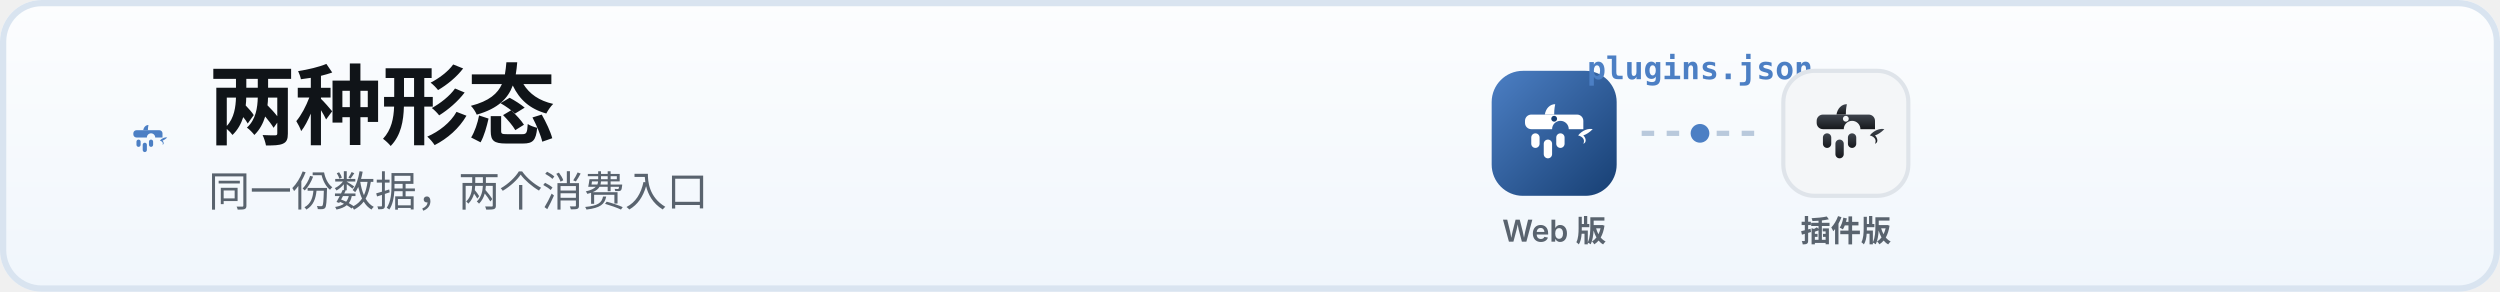
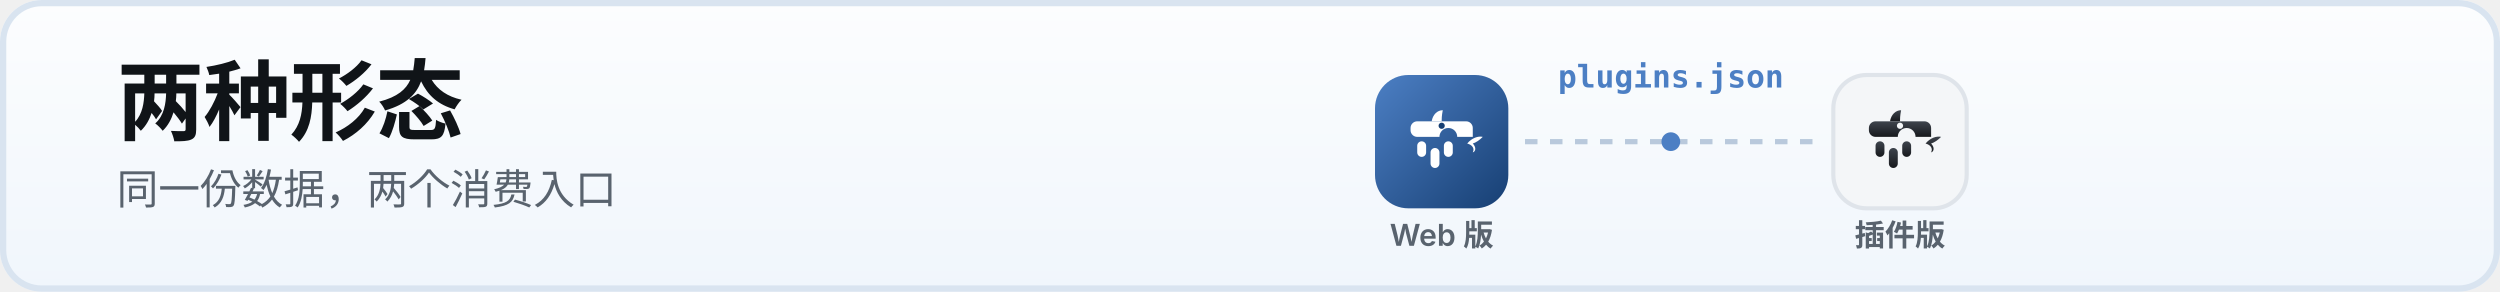
<svg xmlns="http://www.w3.org/2000/svg" width="1200" height="140" viewBox="0 0 1200 140" role="img" aria-labelledby="forms-title forms-desc">
  <defs>
    <linearGradient id="formsBg" x1="0" y1="0" x2="0" y2="1">
      <stop offset="0" stop-color="#FCFDFE" />
      <stop offset="1" stop-color="#F0F6FC" />
    </linearGradient>
    <linearGradient id="formsWebLogo" x1="0" y1="0" x2="1" y2="1">
      <stop offset="0" stop-color="#4C7FC4" />
      <stop offset="1" stop-color="#173F73" />
    </linearGradient>
    <linearGradient id="formsPlugLogo" x1="0" y1="0" x2="0" y2="1">
      <stop offset="0" stop-color="#3E444D" />
      <stop offset="1" stop-color="#17191D" />
    </linearGradient>
  </defs>
  <rect width="1200" height="140" rx="20" fill="url(#formsBg)" />
  <rect x="1.5" y="1.5" width="1197" height="137" rx="18.5" fill="none" stroke="#D9E4F0" stroke-width="3" />
-   <g transform="translate(56 52) scale(0.25)">
-     <path d="M51 42 C52 36 56 32 61 32 C60 37 60 40 60 42 Z" fill="#4C7FC4" />
-     <path d="M83 62 C87 57 93 55 97 56 C94 59 91 61 88 62 C91 65 91 69 88 70 C90 66 87 63 83 62 Z" fill="#4C7FC4" />
-     <g fill="#4C7FC4">
-       <path d="M38 42 h44 a6 6 0 0 1 6 6 v8 h-14 a8 8 0 1 0 -16 0 h-20 a6 6 0 0 1 -6 -6 v-2 a6 6 0 0 1 6 -6 z" />
-       <rect x="38" y="60" width="8" height="14" rx="4" />
-       <rect x="50" y="66" width="8" height="18" rx="4" />
-       <rect x="62" y="60" width="8" height="14" rx="4" />
-     </g>
-   </g>
-   <text x="100" y="66" font-family="-apple-system, BlinkMacSystemFont, 'Segoe UI', 'PingFang SC', 'Microsoft YaHei', 'Noto Sans SC', sans-serif" font-size="42" font-weight="800" letter-spacing="-0.5" fill="#101418">两种形态</text>
-   <text x="100" y="99" font-family="-apple-system, BlinkMacSystemFont, 'Segoe UI', 'PingFang SC', 'Microsoft YaHei', 'Noto Sans SC', sans-serif" font-size="20" fill="#59636E">同一份数据，两个消费入口</text>
-   <g transform="translate(716 34)">
-     <rect width="60" height="60" rx="15" fill="url(#formsWebLogo)" />
-     <g transform="translate(30 31) scale(0.5) translate(-60 -62)">
+   <text x="56" y="64" font-family="-apple-system, BlinkMacSystemFont, 'Segoe UI', 'PingFang SC', 'Microsoft YaHei', 'Noto Sans SC', sans-serif" font-size="42" font-weight="800" letter-spacing="-0.5" fill="#101418">两种形态</text>
+   <text x="56" y="98" font-family="-apple-system, BlinkMacSystemFont, 'Segoe UI', 'PingFang SC', 'Microsoft YaHei', 'Noto Sans SC', sans-serif" font-size="20" fill="#59636E">同一份数据，两个消费入口</text>
+   <g transform="translate(660 36)">
+     <rect width="64" height="64" rx="16" fill="url(#formsWebLogo)" />
+     <g transform="translate(32 32.9) scale(0.5333) translate(-60 -62)">
      <path d="M51 42 C52 36 56 32 61 32 C60 37 60 40 60 42 Z" fill="#fff" />
      <path d="M83 62 C87 57 93 55 97 56 C94 59 91 61 88 62 C91 65 91 69 88 70 C90 66 87 63 83 62 Z" fill="#fff" />
      <g fill="#fff">
        <path d="M38 42 h44 a6 6 0 0 1 6 6 v8 h-14 a8 8 0 1 0 -16 0 h-20 a6 6 0 0 1 -6 -6 v-2 a6 6 0 0 1 6 -6 z" />
        <rect x="38" y="60" width="8" height="14" rx="4" />
        <rect x="50" y="66" width="8" height="18" rx="4" />
        <rect x="62" y="60" width="8" height="14" rx="4" />
      </g>
      <circle cx="60" cy="46" r="2.8" fill="#173F73" />
    </g>
  </g>
-   <text x="746" y="116" font-family="-apple-system, BlinkMacSystemFont, 'Segoe UI', 'PingFang SC', 'Microsoft YaHei', 'Noto Sans SC', sans-serif" font-size="14.5" font-weight="600" fill="#59636E" text-anchor="middle">Web 版</text>
-   <line x1="788" y1="64" x2="844" y2="64" stroke="#B9C9DC" stroke-width="2.5" stroke-dasharray="6 6" />
-   <circle cx="816" cy="64" r="4.5" fill="#4C7FC4" />
-   <text x="816" y="38" font-family="ui-monospace, SFMono-Regular, Menlo, Consolas, monospace" font-size="15" font-weight="600" fill="#4C7FC4" text-anchor="middle">plugins.json</text>
-   <g transform="translate(856 34)">
-     <rect width="60" height="60" rx="15" fill="#F4F6F8" stroke="#DFE4EA" stroke-width="2" />
-     <g transform="translate(30 31) scale(0.5) translate(-60 -62)">
+   <text x="692" y="118" font-family="-apple-system, BlinkMacSystemFont, 'Segoe UI', 'PingFang SC', 'Microsoft YaHei', 'Noto Sans SC', sans-serif" font-size="14.5" font-weight="600" fill="#59636E" text-anchor="middle">Web 版</text>
+   <line x1="732" y1="68" x2="872" y2="68" stroke="#B9C9DC" stroke-width="2.5" stroke-dasharray="6 6" />
+   <circle cx="802" cy="68" r="4.5" fill="#4C7FC4" />
+   <text x="802" y="42" font-family="ui-monospace, SFMono-Regular, Menlo, Consolas, monospace" font-size="15" font-weight="600" fill="#4C7FC4" text-anchor="middle">plugins.json</text>
+   <g transform="translate(880 36)">
+     <rect width="64" height="64" rx="16" fill="#F4F6F8" stroke="#DFE4EA" stroke-width="2" />
+     <g transform="translate(32 32.9) scale(0.5333) translate(-60 -62)">
      <path d="M51 42 C52 36 56 32 61 32 C60 37 60 40 60 42 Z" fill="url(#formsPlugLogo)" />
      <path d="M83 62 C87 57 93 55 97 56 C94 59 91 61 88 62 C91 65 91 69 88 70 C90 66 87 63 83 62 Z" fill="url(#formsPlugLogo)" />
      <g fill="url(#formsPlugLogo)">
        <path d="M38 42 h44 a6 6 0 0 1 6 6 v8 h-14 a8 8 0 1 0 -16 0 h-20 a6 6 0 0 1 -6 -6 v-2 a6 6 0 0 1 6 -6 z" />
        <rect x="38" y="60" width="8" height="14" rx="4" />
        <rect x="50" y="66" width="8" height="18" rx="4" />
        <rect x="62" y="60" width="8" height="14" rx="4" />
      </g>
      <circle cx="60" cy="46" r="2.8" fill="#F4F6F8" />
    </g>
  </g>
-   <text x="886" y="116" font-family="-apple-system, BlinkMacSystemFont, 'Segoe UI', 'PingFang SC', 'Microsoft YaHei', 'Noto Sans SC', sans-serif" font-size="14.5" font-weight="600" fill="#59636E" text-anchor="middle">插件版</text>
+   <text x="912" y="118" font-family="-apple-system, BlinkMacSystemFont, 'Segoe UI', 'PingFang SC', 'Microsoft YaHei', 'Noto Sans SC', sans-serif" font-size="14.5" font-weight="600" fill="#59636E" text-anchor="middle">插件版</text>
</svg>
